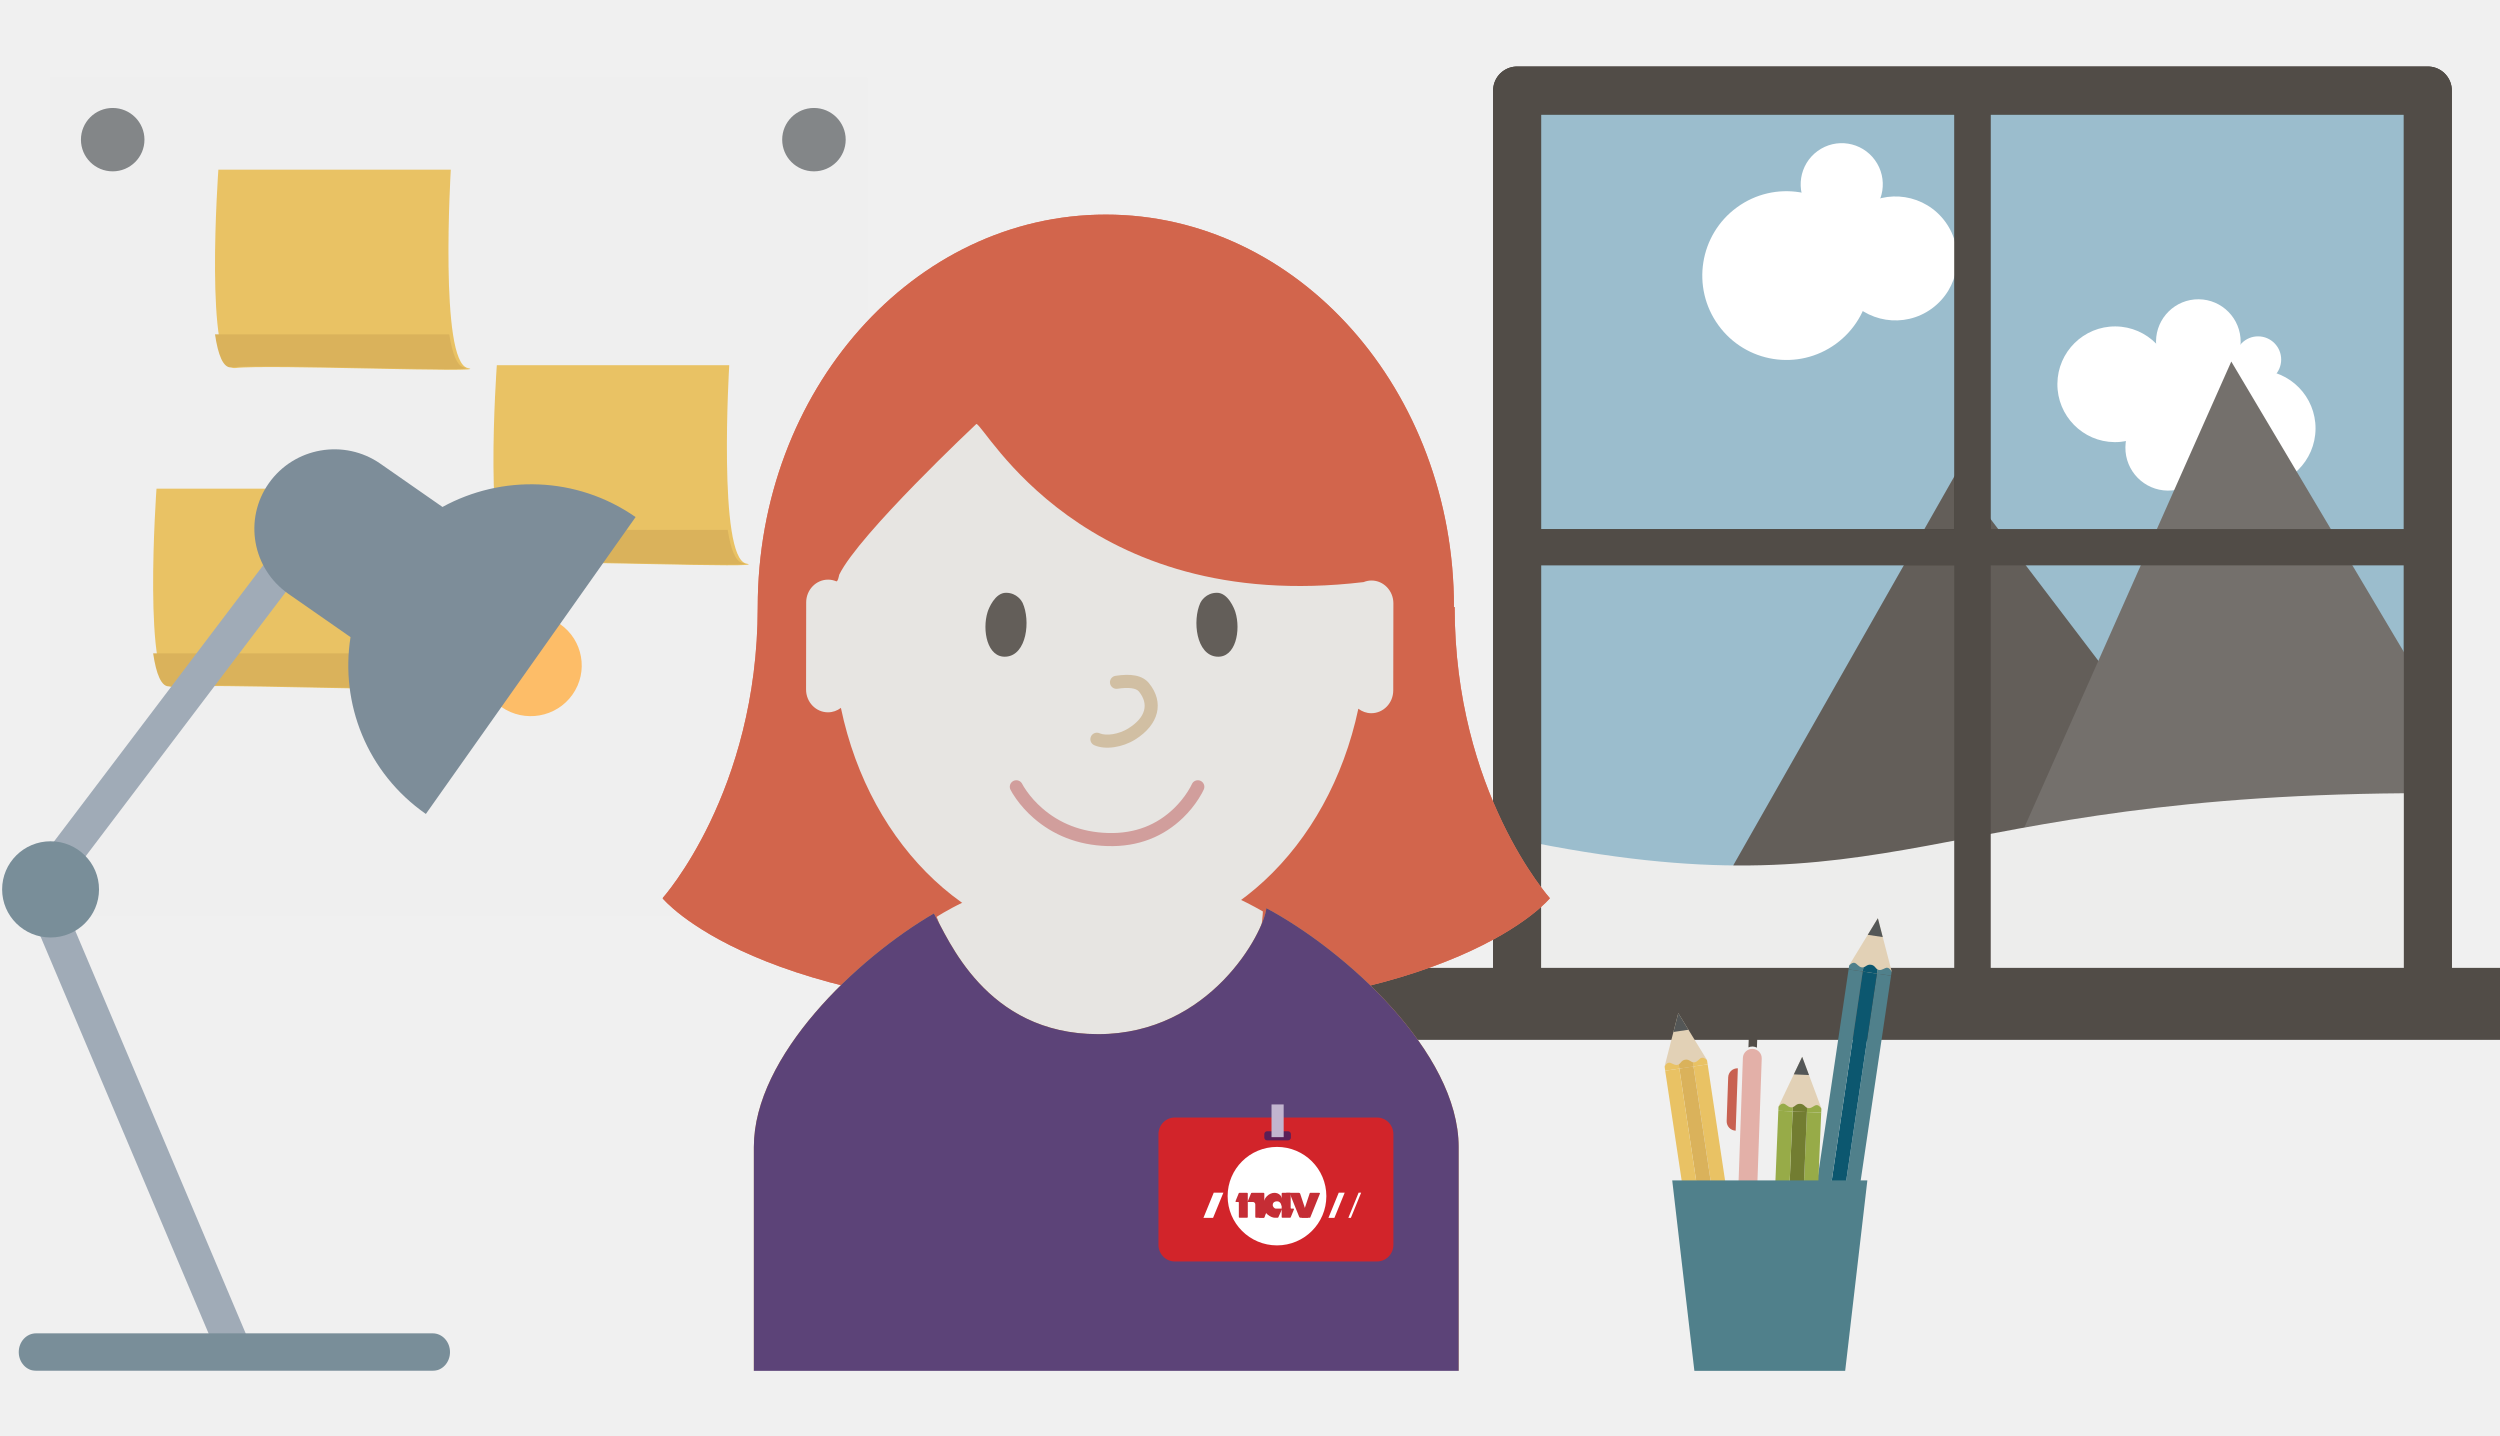
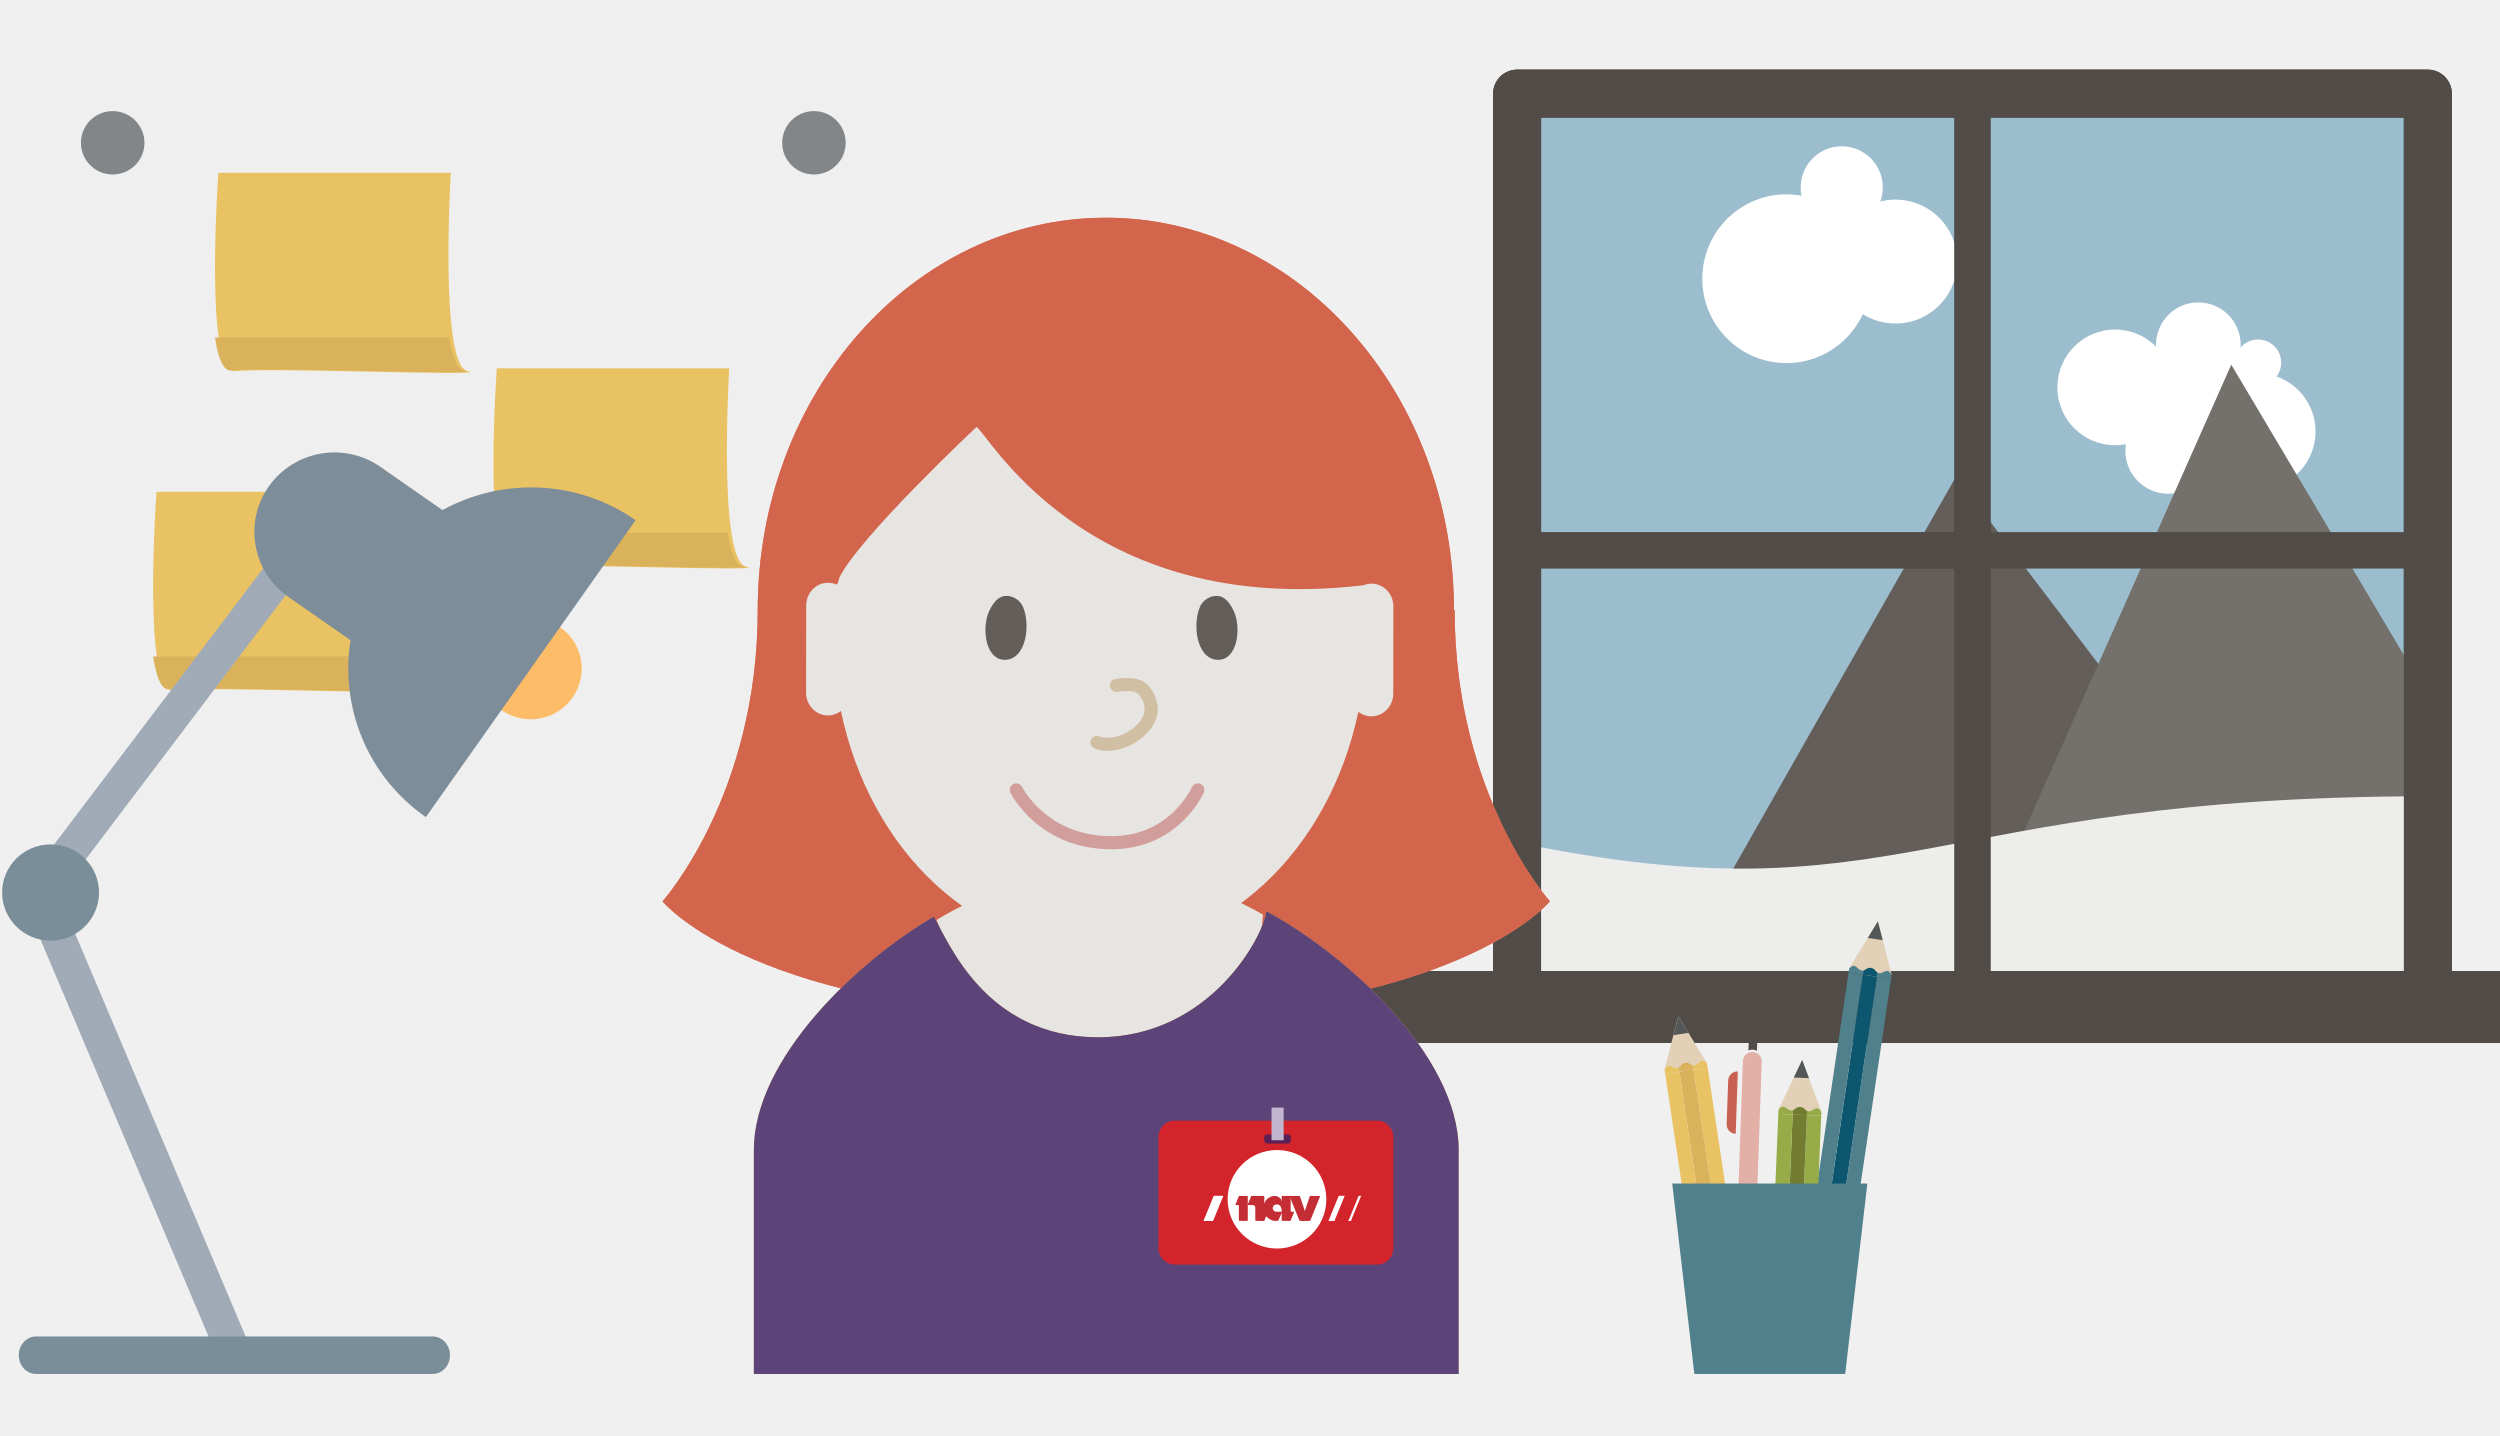
- <svg xmlns="http://www.w3.org/2000/svg" xmlns:xlink="http://www.w3.org/1999/xlink" width="364px" height="209px" viewBox="0 0 400 209" version="1.1">
+ <svg xmlns="http://www.w3.org/2000/svg" xmlns:xlink="http://www.w3.org/1999/xlink" width="364px" height="209px" viewBox="0 0 400 208" version="1.1">
  <defs>
    <rect id="path-1" x="0" y="0" width="600" height="209" />
    <path d="M126.745,62.796 L126.635,62.796 C126.635,28.115 101.699,0 70.933,0 C40.171,0 15.236,28.115 15.236,62.796 L15.236,62.827 C15.225,92.445 0,109.38 0,109.38 C0,109.38 15.035,127.88 70.935,127.88 C70.954,127.88 70.973,127.88 70.992,127.88 C71.01,127.88 71.025,127.88 71.044,127.88 C126.948,127.88 141.983,109.38 141.983,109.38 C141.983,109.38 126.745,92.435 126.745,62.796" id="path-3" />
    <path d="M81.998,6.281 C94.523,12.975 112.765,29.307 112.765,44.486 L112.765,84.312 C112.765,90.94 107.392,96.312 100.765,96.312 L0,96.312 L0,44.486 C0,29.914 16.524,14.279 28.8,7.13 C31.052,11.002 36.999,26.441 55.094,26.441 C73.056,26.441 81.632,10.116 81.998,6.281 Z" id="path-5" />
  </defs>
  <g id="A1" stroke="none" stroke-width="1" fill="none" fill-rule="evenodd" transform="translate(-11, -254)">
    <g id="Illustration" transform="translate(0, 34)">
      <g id="Content">
        <g id="Foreground" transform="translate(0, 220)">
          <mask id="mask-2" fill="white">
            <use xlink:href="#path-1" />
          </mask>
          <g id="Mask" />
          <g mask="url(#mask-2)">
            <g transform="translate(11, 2)">
              <g id="Window" transform="translate(223, 2)">
                <polygon id="Fill-77" fill="#9BBDCD" points="19.736 146.285 165.453 146.285 165.453 0.146 19.736 0.146" />
                <polygon id="Stroke-78" stroke="#403A33" stroke-width="7.68" stroke-linecap="round" stroke-linejoin="round" points="19.736 146.285 165.453 146.285 165.453 0.146 19.736 0.146" />
                <path d="M128.91,54.119 C128.953,48.975 133.146,44.841 138.276,44.883 C143.405,44.927 147.528,49.131 147.486,54.275 C147.443,59.419 143.25,63.556 138.12,63.512 C132.991,63.469 128.868,59.264 128.91,54.119" id="Fill-79" fill="#FFFFFF" />
                <path d="M117.063,57.244 C117.095,53.456 120.181,50.412 123.958,50.443 C127.736,50.475 130.771,53.571 130.74,57.36 C130.708,61.148 127.621,64.192 123.845,64.162 C120.067,64.129 117.03,61.033 117.063,57.244" id="Fill-80" fill="#FFFFFF" />
                <path d="M106.182,47.07 C106.224,41.957 110.391,37.847 115.49,37.892 C120.588,37.934 124.684,42.113 124.642,47.226 C124.6,52.338 120.433,56.447 115.334,56.405 C110.238,56.363 106.14,52.182 106.182,47.07" id="Fill-81" fill="#FFFFFF" />
                <path d="M134.591,43.161 C134.608,41.113 136.278,39.465 138.321,39.483 C140.363,39.5 142.006,41.175 141.989,43.223 C141.971,45.271 140.301,46.919 138.259,46.902 C136.217,46.884 134.574,45.209 134.591,43.161" id="Fill-82" fill="#FFFFFF" />
                <path d="M121.962,40.283 C121.995,36.531 125.051,33.516 128.793,33.549 C132.532,33.579 135.538,36.645 135.506,40.397 C135.475,44.149 132.419,47.164 128.677,47.133 C124.938,47.101 121.932,44.035 121.962,40.283" id="Fill-83" fill="#FFFFFF" />
                <path d="M121.024,48.607 C120.986,53.208 124.673,56.968 129.262,57.007 C133.848,57.045 137.599,53.347 137.637,48.745 C137.676,44.145 133.988,40.385 129.4,40.347 C124.813,40.308 121.062,44.005 121.024,48.607" id="Fill-84" fill="#FFFFFF" />
                <polygon id="Fill-85" fill="#635E59" points="135.394 121.188 89.955 61.428 49.8 132.076" />
                <polygon id="Fill-86" fill="#74706C" points="163.536 93.209 134.006 43.511 95.847 129.427 163.536 118.409" />
                <path d="M19.737,119.972 C80.783,132.589 84.81,112.57 165.454,112.57 L165.454,146.285 L19.737,146.285 L19.737,119.972 Z" id="Fill-87" fill="#EDEDEC" />
                <path d="M88.271,21.182 C91.483,25.613 90.507,31.815 86.089,35.036 C81.671,38.257 75.487,37.278 72.275,32.847 C69.061,28.417 70.039,22.215 74.457,18.994 C78.875,15.773 85.059,16.751 88.271,21.182" id="Fill-88" fill="#FFFFFF" />
                <path d="M73.716,21.82 C78.088,27.85 76.757,36.293 70.746,40.679 C64.73,45.064 56.313,43.729 51.941,37.698 C47.569,31.668 48.899,23.223 54.911,18.841 C60.926,14.454 69.344,15.789 73.716,21.82" id="Fill-89" fill="#FFFFFF" />
                <path d="M76.991,11.285 C79.126,14.227 78.475,18.348 75.542,20.489 C72.606,22.629 68.497,21.979 66.364,19.035 C64.23,16.093 64.878,11.97 67.814,9.831 C70.75,7.691 74.857,8.341 76.991,11.285" id="Fill-90" fill="#FFFFFF" />
                <polygon id="Stroke-91" stroke="#403A33" stroke-width="5.76" stroke-linecap="round" stroke-linejoin="round" points="19.738 73.215 92.596 73.215 92.596 0.146 19.738 0.146" />
                <polygon id="Stroke-92" stroke="#514C47" stroke-width="5.76" stroke-linecap="round" stroke-linejoin="round" points="92.596 73.215 165.455 73.215 165.455 0.146 92.596 0.146" />
                <polygon id="Stroke-93" stroke="#514C47" stroke-width="5.76" stroke-linecap="round" stroke-linejoin="round" points="19.738 146.285 92.596 146.285 92.596 73.215 19.738 73.215" />
                <polygon id="Stroke-94" stroke="#514C47" stroke-width="5.76" stroke-linecap="round" stroke-linejoin="round" points="92.596 146.285 165.455 146.285 165.455 73.215 92.596 73.215" />
                <path d="M0.276,146.284 L184.915,146.284" id="Stroke-95" stroke="#514C47" stroke-width="11.52" stroke-linecap="round" stroke-linejoin="round" />
                <polygon id="Stroke-96" stroke="#514C47" stroke-width="7.68" stroke-linecap="round" stroke-linejoin="round" points="19.736 146.285 165.453 146.285 165.453 0.146 19.736 0.146" />
              </g>
              <g id="Tavle-med-postits" transform="translate(8, 0)">
                <polygon id="Fill-412" fill="#EFEFEF" points="0 134.21 130.845 134.21 130.845 0 0 0" />
                <path d="M15.114,10.013 C15.114,12.813 12.837,15.082 10.03,15.082 C7.222,15.082 4.95,12.813 4.95,10.013 C4.95,7.216 7.222,4.939 10.03,4.939 C12.837,4.939 15.114,7.216 15.114,10.013" id="Fill-414" fill="#838688" />
                <path d="M127.311,10.013 C127.311,12.813 125.037,15.082 122.23,15.082 C119.419,15.082 117.15,12.813 117.15,10.013 C117.15,7.216 119.419,4.939 122.23,4.939 C125.037,4.939 127.311,7.216 127.311,10.013" id="Fill-415" fill="#838688" />
                <path d="M56.955,97.585 C61.54,98.476 24.83,96.956 19.762,97.585 C14.7,98.219 17.04,65.854 17.04,65.854 L54.233,65.854 C54.233,65.854 52.36,96.704 56.955,97.585" id="Fill-416" fill="#E9C264" />
                <path d="M53.985,92.195 L16.5,92.195 C16.987,95.463 17.803,97.643 19.15,97.48 C24.217,96.846 60.928,98.366 56.343,97.48 C55.193,97.261 54.457,95.185 53.985,92.195" id="Fill-417" fill="#DAB25B" />
                <path d="M111.403,77.831 C115.983,78.715 79.277,77.2 74.214,77.831 C69.148,78.465 71.491,46.098 71.491,46.098 L108.679,46.098 C108.679,46.098 106.813,76.948 111.403,77.831" id="Fill-418" fill="#E9C264" />
                <path d="M108.435,72.439 L70.95,72.439 C71.437,75.712 72.252,77.895 73.603,77.729 C78.667,77.095 115.373,78.61 110.793,77.729 C109.642,77.503 108.902,75.434 108.435,72.439" id="Fill-419" fill="#DAB25B" />
                <path d="M66.85,46.554 C71.44,47.434 34.73,45.92 29.662,46.554 C24.6,47.179 26.94,14.817 26.94,14.817 L64.128,14.817 C64.128,14.817 62.26,45.668 66.85,46.554" id="Fill-420" fill="#E9C264" />
                <path d="M63.885,41.159 L26.4,41.159 C26.887,44.427 27.702,46.611 29.05,46.443 C34.117,45.809 70.828,47.324 66.238,46.443 C65.093,46.223 64.352,44.145 63.885,41.159" id="Fill-421" fill="#DAB25B" />
              </g>
              <g id="Blyantholder" transform="translate(266, 134)">
                <g id="Gul-blypenn" transform="translate(0, 15)">
                  <polygon id="Fill-148" fill="#E2D1B6" points="7.123 8.274 2.522 0.764 0.331 9.294 4.004 9.705" />
                  <polygon id="Fill-149" fill="#E9C264" points="11.009 49.65 13.275 49.308 7.224 8.959 4.96 9.297" />
                  <polygon id="Fill-150" fill="#DAB25B" points="2.697 9.639 8.745 49.986 11.009 49.65 4.96 9.297" />
                  <polygon id="Fill-151" fill="#E9C264" points="8.745 49.986 2.697 9.639 0.429 9.978 6.482 50.325" />
                  <path d="M6.308,7.901 C5.882,7.964 5.676,8.553 5.113,8.636 C5.015,8.648 4.935,8.642 4.86,8.625 L4.96,9.297 L7.224,8.958 L7.129,8.332 C7.129,8.332 6.736,7.838 6.308,7.901" id="Fill-152" fill="#E9C264" />
                  <path d="M4.86,8.625 C4.469,8.539 4.243,8.125 3.643,8.212 C3.04,8.303 2.948,8.766 2.597,8.967 L2.698,9.639 L4.961,9.297 L4.86,8.625 Z" id="Fill-153" fill="#DAB25B" />
                  <path d="M2.597,8.967 C2.532,9.005 2.453,9.033 2.359,9.048 C1.79,9.131 1.425,8.637 0.997,8.7 C0.573,8.76 0.343,9.352 0.343,9.352 L0.429,9.978 L2.698,9.639 L2.597,8.967 Z" id="Fill-154" fill="#E9C264" />
                  <polygon id="Fill-155" fill="#545757" points="2.526 0.764 1.751 3.784 4.151 3.424" />
                </g>
                <g id="Blå-blypenn" transform="translate(23, 0)">
                  <polygon id="Fill-157" fill="#E2D1B6" points="13.67 9.102 11.459 0.579 6.879 8.088 10.273 9.556" />
                  <polygon id="Fill-158" fill="#50808B" points="5.32 49.808 7.583 50.144 13.568 9.783 11.304 9.447" />
                  <polygon id="Fill-159" fill="#0C576F" points="9.038 9.11 3.054 49.471 5.319 49.808 11.304 9.449" />
                  <polygon id="Fill-160" fill="#50808B" points="3.054 49.471 9.041 9.111 6.773 8.774 0.787 49.136" />
                  <path d="M13.001,8.508 C12.576,8.442 12.206,8.942 11.637,8.858 C11.545,8.844 11.471,8.815 11.404,8.775 L11.304,9.447 L13.567,9.783 L13.662,9.157 C13.662,9.157 13.427,8.571 13.001,8.508" id="Fill-161" fill="#50808B" />
                  <path d="M11.402,8.775 C11.055,8.58 10.963,8.114 10.36,8.025 C9.754,7.936 9.53,8.353 9.142,8.442 L9.039,9.113 L11.304,9.447 L11.402,8.775 Z" id="Fill-162" fill="#0C576F" />
                  <path d="M9.139,8.441 C9.061,8.459 8.981,8.461 8.892,8.447 C8.321,8.363 8.117,7.784 7.689,7.714 C7.261,7.654 6.868,8.148 6.868,8.148 L6.773,8.777 L9.041,9.11 L9.139,8.441 Z" id="Fill-163" fill="#50808B" />
                  <polygon id="Fill-164" fill="#545757" points="11.459 0.579 9.84 3.237 12.24 3.596" />
                </g>
                <g id="Grønn-blypenn" transform="translate(17, 22)">
                  <polygon id="Fill-166" fill="#E2D1B6" points="8.424 9.003 5.349 0.752 1.564 8.699 5.09 9.807" />
                  <polygon id="Fill-167" fill="#97AB48" points="5.245 30.306 7.534 30.404 8.392 9.691 6.106 9.591" />
                  <polygon id="Fill-168" fill="#727D31" points="3.821 9.491 2.963 30.203 5.246 30.306 6.107 9.592" />
                  <polygon id="Fill-169" fill="#97AB48" points="2.959 30.203 3.817 9.491 1.532 9.388 0.673 30.105" />
                  <path d="M7.697,8.48 C7.266,8.46 6.955,8.997 6.38,8.969 C6.287,8.963 6.207,8.945 6.136,8.914 L6.104,9.592 L8.393,9.692 L8.425,9.061 C8.425,9.061 8.129,8.498 7.697,8.48" id="Fill-170" fill="#97AB48" />
                  <path d="M6.136,8.914 C5.765,8.75 5.627,8.302 5.019,8.276 C4.409,8.25 4.229,8.687 3.85,8.81 L3.821,9.494 L6.107,9.592 L6.136,8.914 Z" id="Fill-171" fill="#727D31" />
                  <path d="M3.85,8.81 C3.775,8.836 3.695,8.853 3.603,8.847 C3.026,8.824 2.761,8.258 2.33,8.245 C1.897,8.227 1.558,8.755 1.558,8.755 L1.533,9.387 L3.821,9.494 L3.85,8.81 Z" id="Fill-172" fill="#97AB48" />
                  <polygon id="Fill-173" fill="#545757" points="5.349 0.752 4.007 3.564 6.44 3.673" />
                </g>
                <g id="Rød-penn" transform="translate(12.92432, 42.09928) rotate(2) translate(-12.92432, -42.09928) translate(9.924323, 18.09928)">
                  <path d="M1.522,16.521 L1.522,16.521 L1.522,6.535 C0.696,6.535 0.026,7.204 0.026,8.03 L0.026,15.027 C0.026,15.852 0.696,16.521 1.522,16.521" id="Fill-103" fill="#C86151" />
                  <path d="M5.285,4.845 C5.285,4.016 4.61,3.345 3.777,3.345 C2.944,3.345 2.268,4.016 2.268,4.845 L2.268,38.025 L5.285,38.025 L5.285,4.845 Z" id="Fill-104" fill="#E3B0A8" />
                  <path d="M3.777,2.967 C4.022,2.967 4.251,3.031 4.456,3.134 L4.456,1.516 C4.456,1.143 4.152,0.841 3.777,0.841 C3.402,0.841 3.098,1.143 3.098,1.516 L3.098,3.134 C3.302,3.031 3.531,2.967 3.777,2.967" id="Fill-105" fill="#514C47" />
                  <path d="M4.087,47.055 L5.285,38.025 L2.269,38.025 L3.468,47.055 C3.516,47.415 4.039,47.415 4.087,47.055" id="Fill-106" fill="#C86151" />
                  <path d="M3.207,45.094 L3.468,47.055 C3.516,47.415 4.039,47.415 4.087,47.055 L4.347,45.094 L3.207,45.094 Z" id="Fill-107" fill="#514C47" />
                </g>
                <polygon id="Kopp" fill="#50808B" points="32.777 42.531 1.556 42.531 5.298 74.716 29.029 74.716" />
              </g>
              <g id="Lampe" transform="translate(0, 59)">
                <g id="Group-2">
                  <path d="M89.602,28.511 C85.913,25.943 80.824,26.829 78.235,30.494 C75.646,34.157 76.54,39.212 80.229,41.783 C83.921,44.348 89.01,43.463 91.599,39.8 C94.186,36.137 93.294,31.082 89.602,28.511" id="Fill-86" fill="#FDBD68" />
                  <path d="M37.464,147.381 C36.394,147.381 35.378,146.756 34.939,145.715 L3.741,72.018 C3.364,71.128 3.493,70.104 4.076,69.332 L48.658,10.461 C49.567,9.261 51.282,9.02 52.491,9.922 C53.7,10.823 53.943,12.53 53.036,13.728 L9.4,71.352 L39.986,143.61 C40.574,144.992 39.917,146.589 38.525,147.169 C38.178,147.314 37.818,147.381 37.464,147.381" id="Fill-88" fill="#A0ABB7" />
                  <path d="M70.796,9.778 L60.866,2.861 C55.073,-1.171 47.085,0.222 43.022,5.973 C38.959,11.724 40.361,19.658 46.154,23.689 L56.084,30.604 C54.399,41.202 58.693,52.32 68.138,58.898 L101.695,11.395 C92.25,4.817 80.261,4.595 70.796,9.778" id="Fill-89" fill="#7D8D99" />
                  <path d="M15.843,70.967 C15.843,66.713 12.372,63.27 8.091,63.27 C3.809,63.27 0.34,66.713 0.34,70.967 C0.34,75.217 3.809,78.664 8.091,78.664 C12.372,78.664 15.843,75.217 15.843,70.967" id="Fill-90" fill="#798E99" />
                </g>
                <path d="M69.239,148 L5.761,148 C4.237,148 3,146.659 3,145 C3,143.341 4.237,142 5.761,142 L69.239,142 C70.763,142 72,143.341 72,145 C72,146.659 70.763,148 69.239,148" id="Fill-87" fill="#798E99" />
              </g>
              <g id="kvinne/-forfra/-B" transform="translate(106, 22)">
                <g id="hårfarge/-brunn">
                  <mask id="mask-4" fill="white">
                    <use xlink:href="#path-3" />
                  </mask>
                  <use id="Mask" fill="#E57F68" xlink:href="#path-3" />
                  <g id="🌈" mask="url(#mask-4)" fill="#D2654C">
                    <g transform="translate(0, -4.1875)" id="hårfarge/-rød">
                      <rect x="0" y="0" width="144.088" height="165.406" />
                    </g>
                  </g>
                </g>
                <g id="Group" transform="translate(14.61765, 33.5)">
                  <path d="M29.235,78.877 C31.368,82.297 37.358,142.375 55.338,142.375 C73.322,142.375 81.441,81.18 81.441,77.994 C53.908,62.18 29.235,78.877 29.235,78.877 Z" id="Combined-Shape" fill="#E7E5E2" />
                  <g id="👔Kropp" transform="translate(0, 71.1875)">
                    <mask id="mask-6" fill="white">
                      <use xlink:href="#path-5" />
                    </mask>
                    <use id="Mask" fill="#D8A25D" xlink:href="#path-5" />
                    <g id="+20/-Lilla" mask="url(#mask-6)" fill="#5C4378">
                      <g transform="translate(-68.91177, -42.23913)" id="Fill-58">
                        <polygon points="0 195.72 263.118 195.72 263.118 0 0 0" />
                      </g>
                    </g>
                    <g id="nav-id/-kort" mask="url(#mask-6)">
                      <g transform="translate(64.73529, 37.6875)" id="NAV-Copy-2">
                        <g transform="translate(0, -2.09375)">
                          <g id="Group-11">
                            <g id="Navansatt-dame">
                              <g transform="translate(0, 1.570312)">
                                <path d="M34.973,25.648 L2.613,25.648 C1.169,25.648 0,24.458 0,22.988 L0,5.279 C0,3.809 1.169,2.617 2.613,2.617 L34.973,2.617 C36.417,2.617 37.588,3.809 37.588,5.279 L37.588,22.988 C37.588,24.458 36.417,25.648 34.973,25.648" id="Fill-97" fill="#D2242A" />
                                <path d="M26.863,15.197 C26.863,19.546 23.329,23.076 18.97,23.076 C14.602,23.076 11.067,19.546 11.067,15.197 C11.067,10.848 14.602,7.318 18.97,7.318 C23.329,7.318 26.863,10.848 26.863,15.197" id="Fill-98" fill="#FFFFFF" />
                                <polygon id="Fill-99" fill="#FFFFFF" points="8.738 18.67 7.197 18.67 8.843 14.645 10.387 14.645" />
                                <polygon id="Fill-100" fill="#FFFFFF" points="28.151 18.67 27.197 18.67 28.843 14.645 29.797 14.645" />
                                <polygon id="Fill-101" fill="#FFFFFF" points="30.786 18.67 30.382 18.67 32.024 14.645 32.429 14.645" />
                                <path d="M12.97,18.651 L14.182,18.651 C14.245,18.651 14.293,18.603 14.293,18.542 L14.293,14.775 C14.293,14.714 14.245,14.666 14.182,14.666 L12.957,14.666 C12.875,14.666 12.816,14.729 12.816,14.808 L12.334,15.993 C12.304,16.054 12.353,16.128 12.417,16.128 L12.764,16.128 C12.816,16.128 12.86,16.167 12.86,16.225 L12.86,18.542 C12.86,18.603 12.909,18.651 12.97,18.651" id="Fill-102" fill="#C52D35" />
                                <path d="M15.604,18.651 L16.82,18.651 C16.883,18.651 16.937,18.603 16.937,18.542 L16.937,14.775 C16.937,14.714 16.883,14.666 16.82,14.666 L14.929,14.666 C14.849,14.666 14.786,14.729 14.786,14.808 L14.302,15.993 L14.136,16.128 L15.103,16.128 C15.318,16.128 15.494,16.299 15.494,16.517 L15.494,18.542 C15.494,18.603 15.543,18.651 15.604,18.651" id="Fill-103" fill="#C52D35" />
                                <path d="M21.042,14.666 L19.826,14.666 C19.764,14.666 19.714,14.714 19.714,14.775 L19.714,18.542 C19.714,18.603 19.764,18.651 19.826,18.651 L21.055,18.651 C21.136,18.651 21.195,18.588 21.195,18.509 L21.677,17.323 C21.707,17.259 21.661,17.188 21.587,17.188 L21.251,17.188 C21.195,17.188 21.156,17.144 21.156,17.094 L21.156,14.775 C21.156,14.714 21.101,14.666 21.042,14.666" id="Fill-104" fill="#C52D35" />
                                <path d="M16.04,18.651 L16.839,18.651 C16.917,18.651 16.98,18.586 16.98,18.51 L17.462,17.321 C17.49,17.258 17.443,17.186 17.373,17.186 L17.035,17.186 L16.04,18.651 Z" id="Fill-105" fill="#C52D35" />
                                <path d="M24.296,14.666 L25.741,14.666 C25.812,14.666 25.862,14.733 25.832,14.797 L24.301,18.59 C24.29,18.629 24.255,18.651 24.212,18.651 L22.903,18.651 L24.201,14.731 C24.216,14.692 24.255,14.666 24.296,14.666" id="Fill-106" fill="#C52D35" />
                                <path d="M22.483,14.666 L20.438,14.666 C20.293,14.666 21.026,14.807 21.078,14.938 L22.523,18.525 C22.553,18.605 22.627,18.651 22.709,18.651 L23.949,18.651 L22.674,14.801 C22.646,14.716 22.568,14.666 22.483,14.666" id="Fill-107" fill="#C52D35" />
                                <path d="M19.813,15.944 C19.813,16.746 19.711,16.794 19.711,16.794 C19.711,16.794 19.596,16.025 19.001,16.025 C18.417,16.025 18.284,16.366 18.284,16.619 C18.284,16.913 18.582,17.188 18.749,17.188 L19.813,17.188 L19.185,18.577 C19.162,18.623 19.118,18.651 19.068,18.651 L18.584,18.651 C18.078,18.651 16.756,17.989 16.756,16.708 C16.756,15.424 17.739,14.666 18.558,14.666 C19.235,14.666 19.813,15.13 19.813,15.944 Z" id="Fill-108" fill="#C52D35" />
                                <path d="M20.738,6.273 L17.385,6.273 C17.137,6.273 16.937,6.073 16.937,5.825 L16.937,5.261 C16.937,5.016 17.137,4.814 17.385,4.814 L20.738,4.814 C20.987,4.814 21.187,5.016 21.187,5.261 L21.187,5.825 C21.187,6.073 20.987,6.273 20.738,6.273" id="Fill-109" fill="#5A1F57" />
                                <polygon id="Fill-110" fill="#C2B5CF" points="18.091 5.758 20.034 5.758 20.034 0.523 18.091 0.523" />
                              </g>
                            </g>
                          </g>
                        </g>
                      </g>
                    </g>
                  </g>
                  <path d="M13.656,24.121 C13.656,24.121 13.438,25.368 13.154,25.163 C12.759,25.002 12.337,24.907 11.888,24.905 C9.951,24.903 8.376,26.533 8.372,28.547 L8.353,42.484 C8.349,44.499 9.916,46.133 11.857,46.137 C12.632,46.137 13.344,45.869 13.926,45.424 C18.616,67.866 35.331,83.715 55.263,83.75 C75.195,83.782 91.963,67.986 96.717,45.56 C97.298,46.005 98.009,46.277 98.787,46.279 C100.725,46.281 102.3,44.651 102.302,42.639 L102.324,28.7 C102.325,26.686 100.758,25.051 98.82,25.047 C98.372,25.047 97.946,25.143 97.554,25.301 C52.602,30.643 36.922,0.002 35.597,0 C35.597,0 16.797,17.644 13.656,24.121 Z" id="Fill-337-Copy-7" fill="#E7E5E2" />
                </g>
                <g id="Group" transform="translate(50.11765, 58.625)">
                  <path d="M4.857,12.107 C1.835,12.336 0.989,7.87 1.9,4.953 C2.071,4.4 3.071,1.884 4.842,1.884 C6.611,1.884 7.392,3.259 7.5,3.496 C8.801,6.339 8.162,11.856 4.857,12.107" id="Fill-42" fill="#635E59" />
                  <path d="M38.58,12.107 C41.602,12.336 42.448,7.87 41.537,4.953 C41.366,4.4 40.366,1.884 38.595,1.884 C36.826,1.884 36.045,3.259 35.937,3.496 C34.636,6.339 35.275,11.856 38.58,12.107" id="Fill-44" fill="#635E59" />
                  <path d="M22.677,17.242 C24.454,16.968 25.667,17.14 26.102,17.674 C27.743,19.696 27.218,21.835 24.403,23.591 C22.923,24.513 20.886,24.838 19.808,24.36 C19.281,24.126 18.664,24.365 18.431,24.893 C18.197,25.422 18.436,26.04 18.963,26.274 C20.745,27.065 23.486,26.628 25.506,25.368 C29.331,22.983 30.207,19.415 27.721,16.352 C26.67,15.058 24.808,14.794 22.359,15.172 C21.789,15.26 21.398,15.795 21.486,16.366 C21.574,16.938 22.107,17.33 22.677,17.242 Z" id="Stroke-46" fill="#D1BFA3" fill-rule="nonzero" />
                  <path d="M34.579,32.506 C34.485,32.723 34.269,33.137 33.922,33.682 C33.334,34.606 32.596,35.531 31.7,36.395 C29.029,38.967 25.554,40.455 21.13,40.319 C16.816,40.186 13.356,38.722 10.643,36.36 C9.647,35.493 8.824,34.564 8.167,33.638 C7.779,33.093 7.537,32.679 7.431,32.463 C7.177,31.944 6.551,31.731 6.034,31.986 C5.516,32.241 5.303,32.869 5.558,33.388 C5.711,33.7 6.01,34.21 6.466,34.853 C7.215,35.908 8.146,36.959 9.274,37.941 C12.336,40.607 16.25,42.263 21.066,42.412 C26.08,42.566 30.089,40.85 33.147,37.905 C34.169,36.92 35.01,35.865 35.682,34.808 C36.091,34.166 36.357,33.656 36.493,33.344 C36.723,32.814 36.482,32.197 35.953,31.966 C35.425,31.735 34.81,31.977 34.579,32.506 Z" id="Stroke-48" fill="#D19E9C" fill-rule="nonzero" />
                </g>
              </g>
            </g>
          </g>
        </g>
      </g>
    </g>
  </g>
</svg>
